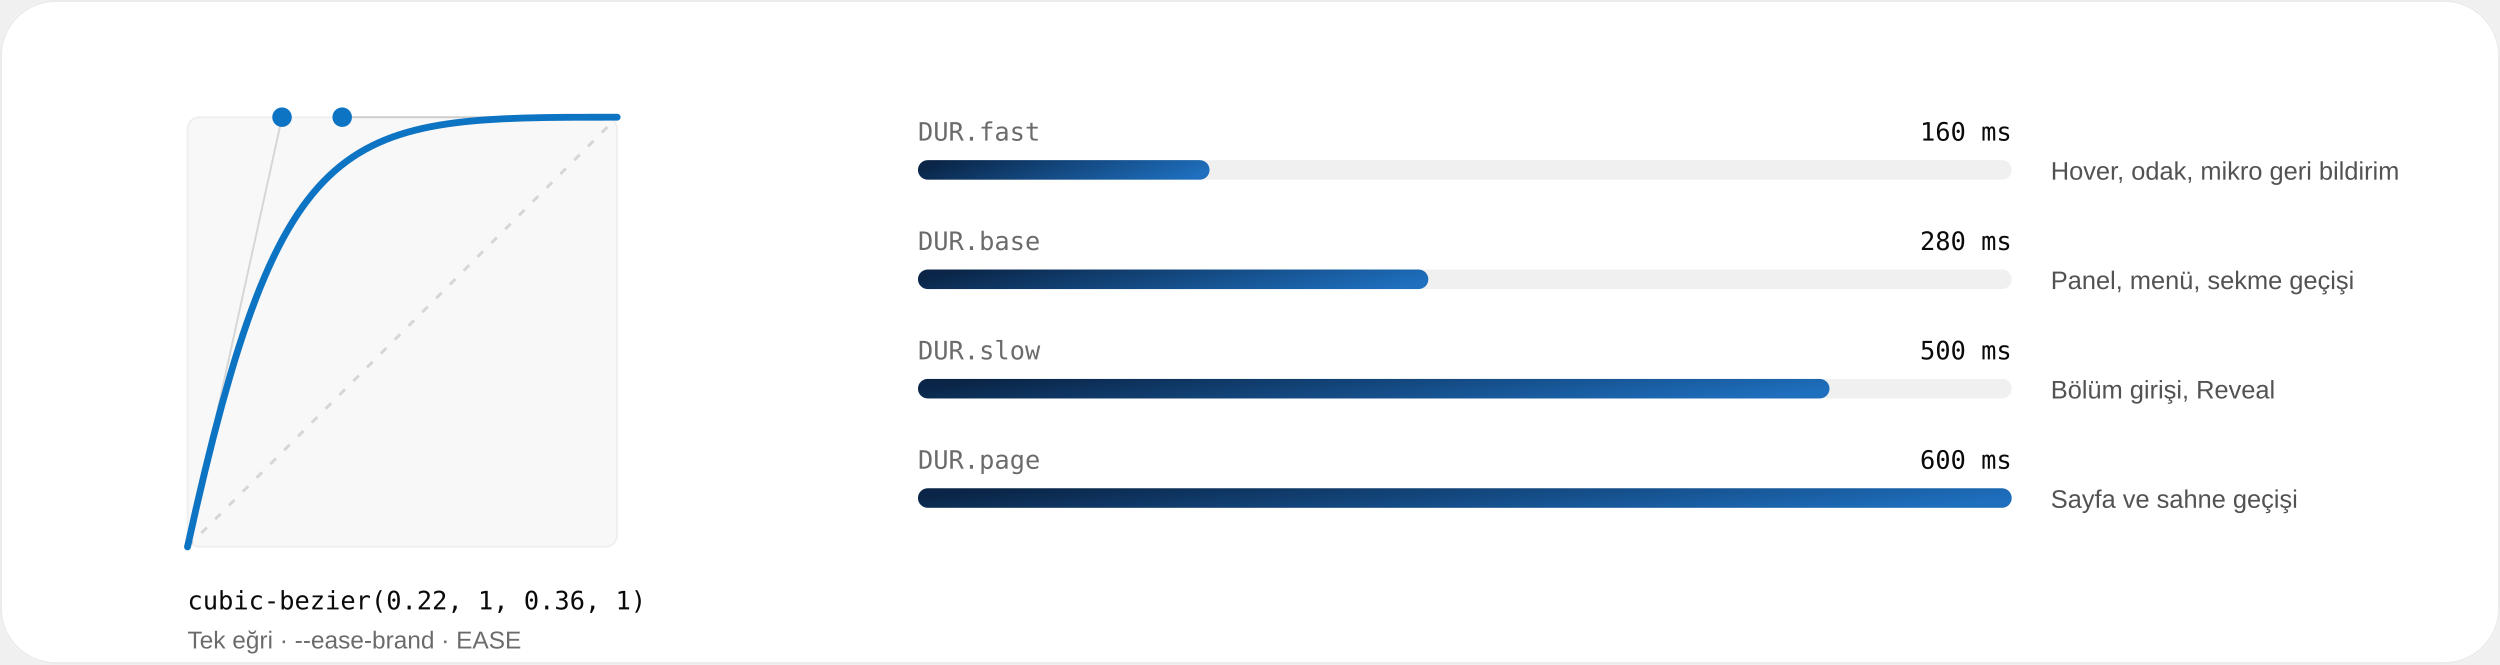
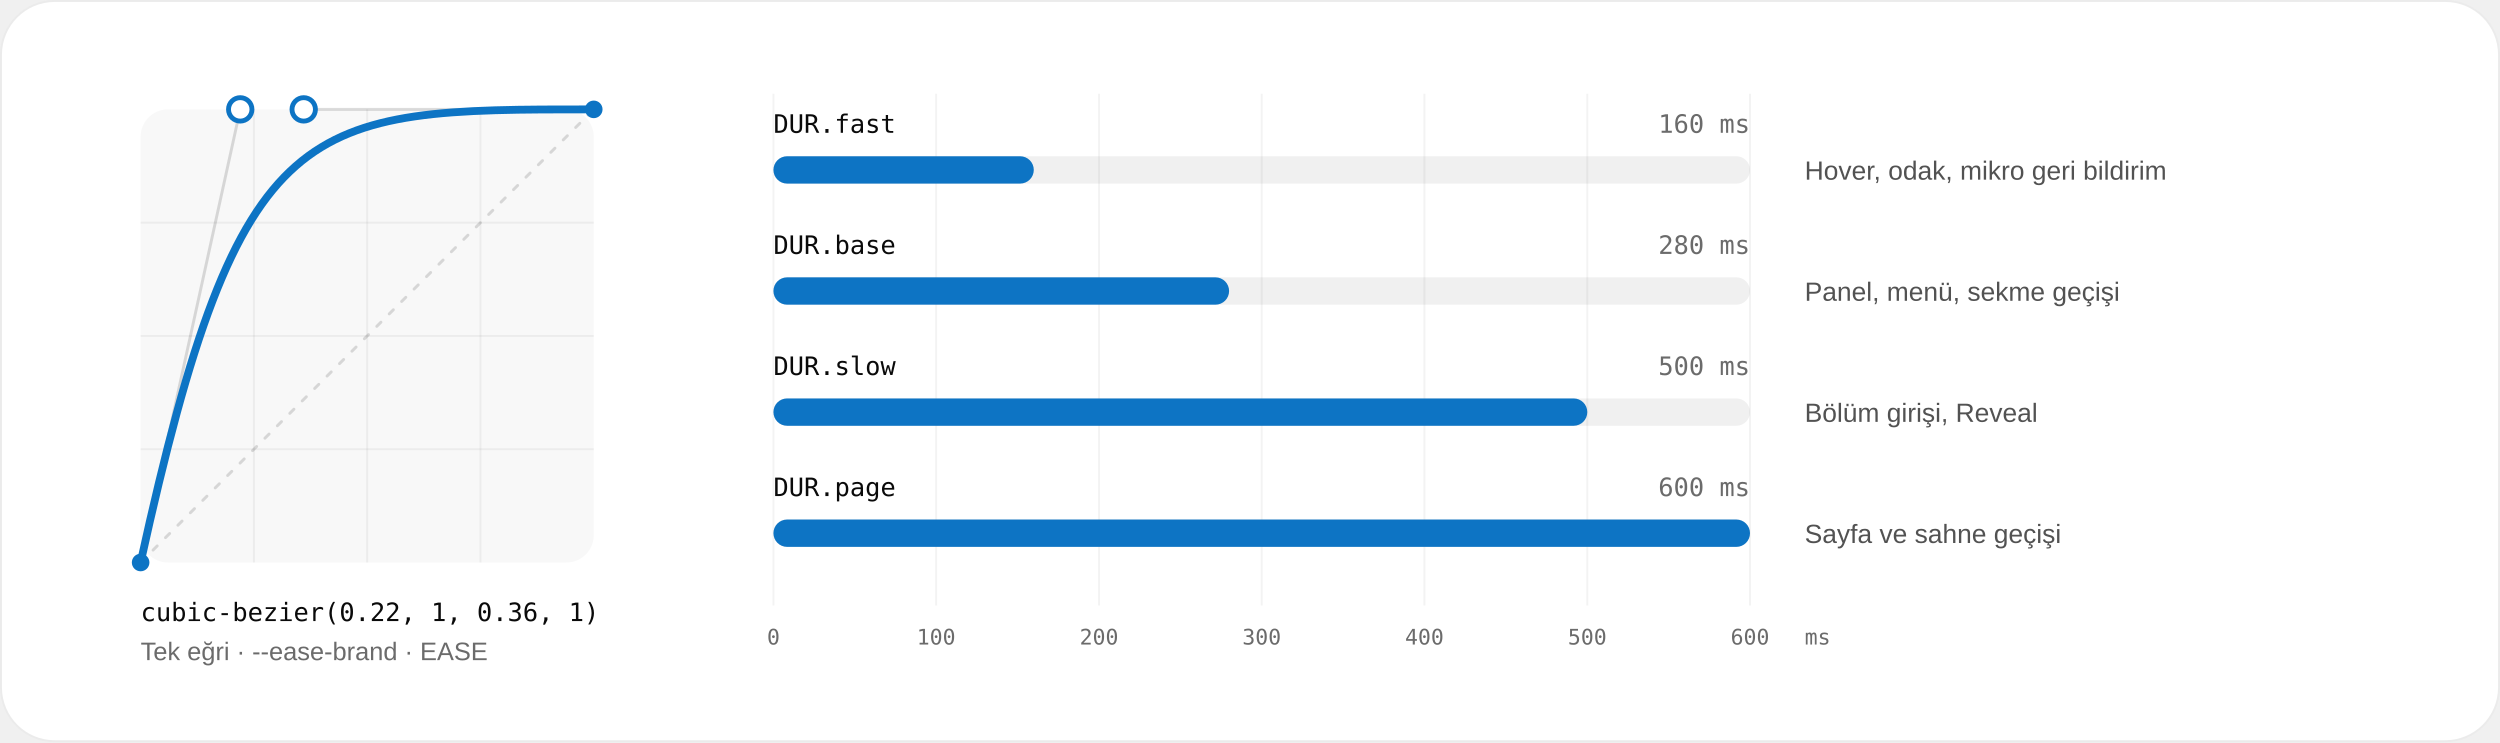
- <svg xmlns="http://www.w3.org/2000/svg" width="1280" height="340" viewBox="0 0 1280 340" role="img" aria-label="Marka eğrisi cubic-bezier(0.22, 1, 0.36, 1) ve süre tablosu">
-   <defs>
-     <linearGradient id="bar" x1="0.008" y1="0.413" x2="0.992" y2="0.587">
-       <stop offset="0%" stop-color="#0a2547" />
-       <stop offset="100%" stop-color="#1e6fbe" />
-     </linearGradient>
-   </defs>
-   <rect width="1280" height="340" rx="28" fill="#ffffff" />
-   <rect x="0.5" y="0.5" width="1279" height="339" rx="28" fill="none" stroke="rgb(0,0,0)" stroke-opacity="0.08" />
-   <rect x="96" y="60" width="220" height="220" rx="6" fill="rgb(0,0,0)" fill-opacity="0.03" stroke="rgb(0,0,0)" stroke-opacity="0.05" />
-   <path d="M 96.0 280.0 L 316.0 60.0" fill="none" stroke="rgb(0,0,0)" stroke-opacity="0.14" stroke-dasharray="4 6" stroke-width="1.5" />
-   <line x1="96" y1="280" x2="144.4" y2="60.0" stroke="rgb(0,0,0)" stroke-opacity="0.14" />
-   <line x1="316" y1="60" x2="175.2" y2="60.0" stroke="rgb(0,0,0)" stroke-opacity="0.14" />
-   <circle cx="144.4" cy="60.0" r="5" fill="#0d74c4" />
-   <circle cx="175.2" cy="60.0" r="5" fill="#0d74c4" />
-   <path d="M 96.0 280.0 C 144.4 60.0 175.2 60.0 316.0 60.0" fill="none" stroke="#0d74c4" stroke-width="3.5" stroke-linecap="round" />
-   <text x="96" y="312" font-family="ui-monospace, SFMono-Regular, Menlo, Consolas, monospace" font-size="13" fill="#0a0a0a">cubic-bezier(0.22, 1, 0.36, 1)</text>
-   <text x="96" y="332" font-family="-apple-system, BlinkMacSystemFont, 'Segoe UI', 'Helvetica Neue', Arial, sans-serif" font-size="12.5" fill="#6b6b6b">Tek eğri · --ease-brand · EASE</text>
-   <g transform="translate(470 72)">
-     <text font-family="ui-monospace, SFMono-Regular, Menlo, Consolas, monospace" font-size="13" fill="#6b6b6b">DUR.fast</text>
-     <text x="560" font-family="ui-monospace, SFMono-Regular, Menlo, Consolas, monospace" font-size="13" text-anchor="end" fill="#0a0a0a">160 ms</text>
-     <rect y="10" width="560" height="10" rx="5" fill="rgb(0,0,0)" fill-opacity="0.06" />
-     <rect y="10" width="149.3" height="10" rx="5" fill="url(#bar)" />
-     <text x="580" y="20" font-family="-apple-system, BlinkMacSystemFont, 'Segoe UI', 'Helvetica Neue', Arial, sans-serif" font-size="13" fill="#525252">Hover, odak, mikro geri bildirim</text>
+ <svg xmlns="http://www.w3.org/2000/svg" width="1280" height="380" viewBox="0 0 1280 380" role="img" aria-label="Marka eğrisi cubic-bezier(0.22, 1, 0.36, 1) ve süre tablosu: fast 160 ms, base 280 ms, slow 500 ms, page 600 ms">
+   <rect width="1280" height="380" rx="28" fill="#ffffff" />
+   <rect x="72" y="56" width="232" height="232" rx="14" fill="rgb(0,0,0)" fill-opacity="0.03" />
+   <g stroke="rgb(0,0,0)" stroke-opacity="0.05">
+     <line x1="130" y1="56" x2="130" y2="288" />
+     <line x1="72" y1="114" x2="304" y2="114" />
+     <line x1="188" y1="56" x2="188" y2="288" />
+     <line x1="72" y1="172" x2="304" y2="172" />
+     <line x1="246" y1="56" x2="246" y2="288" />
+     <line x1="72" y1="230" x2="304" y2="230" />
  </g>
-   <g transform="translate(470 128)">
-     <text font-family="ui-monospace, SFMono-Regular, Menlo, Consolas, monospace" font-size="13" fill="#6b6b6b">DUR.base</text>
-     <text x="560" font-family="ui-monospace, SFMono-Regular, Menlo, Consolas, monospace" font-size="13" text-anchor="end" fill="#0a0a0a">280 ms</text>
-     <rect y="10" width="560" height="10" rx="5" fill="rgb(0,0,0)" fill-opacity="0.06" />
-     <rect y="10" width="261.3" height="10" rx="5" fill="url(#bar)" />
-     <text x="580" y="20" font-family="-apple-system, BlinkMacSystemFont, 'Segoe UI', 'Helvetica Neue', Arial, sans-serif" font-size="13" fill="#525252">Panel, menü, sekme geçişi</text>
+   <path d="M 72.0 288.0 L 304.0 56.0" fill="none" stroke="rgb(0,0,0)" stroke-opacity="0.14" stroke-dasharray="3 6" stroke-width="1.5" stroke-linecap="round" />
+   <line x1="72" y1="288" x2="123.0" y2="56.0" stroke="rgb(0,0,0)" stroke-opacity="0.14" stroke-width="1.5" />
+   <line x1="304" y1="56" x2="155.5" y2="56.0" stroke="rgb(0,0,0)" stroke-opacity="0.14" stroke-width="1.5" />
+   <path d="M 72.0 288.0 C 123.0 56.0 155.5 56.0 304.0 56.0" fill="none" stroke="#0d74c4" stroke-width="4" stroke-linecap="round" />
+   <circle cx="123.0" cy="56.0" r="6" fill="#ffffff" stroke="#0d74c4" stroke-width="2.5" />
+   <circle cx="155.5" cy="56.0" r="6" fill="#ffffff" stroke="#0d74c4" stroke-width="2.5" />
+   <circle cx="72" cy="288" r="4.5" fill="#0d74c4" />
+   <circle cx="304" cy="56" r="4.5" fill="#0d74c4" />
+   <text x="72" y="318" font-family="ui-monospace, SFMono-Regular, Menlo, Consolas, monospace" font-size="13" fill="#0a0a0a">cubic-bezier(0.22, 1, 0.36, 1)</text>
+   <text x="72" y="338" font-family="-apple-system, BlinkMacSystemFont, 'Segoe UI', 'Helvetica Neue', Arial, sans-serif" font-size="13" fill="#6b6b6b">Tek eğri  ·  --ease-brand  ·  EASE</text>
+   <line x1="396" y1="48" x2="396" y2="310" stroke="rgb(0,0,0)" stroke-opacity="0.05" />
+   <text x="396" y="330" text-anchor="middle" font-family="ui-monospace, SFMono-Regular, Menlo, Consolas, monospace" font-size="11" fill="#6b6b6b">0</text>
+   <line x1="479.3" y1="48" x2="479.3" y2="310" stroke="rgb(0,0,0)" stroke-opacity="0.05" />
+   <text x="479.3" y="330" text-anchor="middle" font-family="ui-monospace, SFMono-Regular, Menlo, Consolas, monospace" font-size="11" fill="#6b6b6b">100</text>
+   <line x1="562.7" y1="48" x2="562.7" y2="310" stroke="rgb(0,0,0)" stroke-opacity="0.05" />
+   <text x="562.7" y="330" text-anchor="middle" font-family="ui-monospace, SFMono-Regular, Menlo, Consolas, monospace" font-size="11" fill="#6b6b6b">200</text>
+   <line x1="646" y1="48" x2="646" y2="310" stroke="rgb(0,0,0)" stroke-opacity="0.05" />
+   <text x="646" y="330" text-anchor="middle" font-family="ui-monospace, SFMono-Regular, Menlo, Consolas, monospace" font-size="11" fill="#6b6b6b">300</text>
+   <line x1="729.3" y1="48" x2="729.3" y2="310" stroke="rgb(0,0,0)" stroke-opacity="0.05" />
+   <text x="729.3" y="330" text-anchor="middle" font-family="ui-monospace, SFMono-Regular, Menlo, Consolas, monospace" font-size="11" fill="#6b6b6b">400</text>
+   <line x1="812.7" y1="48" x2="812.7" y2="310" stroke="rgb(0,0,0)" stroke-opacity="0.05" />
+   <text x="812.7" y="330" text-anchor="middle" font-family="ui-monospace, SFMono-Regular, Menlo, Consolas, monospace" font-size="11" fill="#6b6b6b">500</text>
+   <line x1="896" y1="48" x2="896" y2="310" stroke="rgb(0,0,0)" stroke-opacity="0.05" />
+   <text x="896" y="330" text-anchor="middle" font-family="ui-monospace, SFMono-Regular, Menlo, Consolas, monospace" font-size="11" fill="#6b6b6b">600</text>
+   <text x="924" y="330" font-family="ui-monospace, SFMono-Regular, Menlo, Consolas, monospace" font-size="11" fill="#6b6b6b">ms</text>
+   <g transform="translate(396 56)">
+     <text y="12" font-family="ui-monospace, SFMono-Regular, Menlo, Consolas, monospace" font-size="13" fill="#0a0a0a">DUR.fast</text>
+     <text x="500" y="12" font-family="ui-monospace, SFMono-Regular, Menlo, Consolas, monospace" font-size="13" text-anchor="end" fill="#6b6b6b">160 ms</text>
+     <rect y="24" width="500" height="14" rx="7" fill="rgb(0,0,0)" fill-opacity="0.06" />
+     <rect y="24" width="133.3" height="14" rx="7" fill="#0d74c4" />
+     <text x="528" y="36" font-family="-apple-system, BlinkMacSystemFont, 'Segoe UI', 'Helvetica Neue', Arial, sans-serif" font-size="13.5" fill="#525252">Hover, odak, mikro geri bildirim</text>
  </g>
-   <g transform="translate(470 184)">
-     <text font-family="ui-monospace, SFMono-Regular, Menlo, Consolas, monospace" font-size="13" fill="#6b6b6b">DUR.slow</text>
-     <text x="560" font-family="ui-monospace, SFMono-Regular, Menlo, Consolas, monospace" font-size="13" text-anchor="end" fill="#0a0a0a">500 ms</text>
-     <rect y="10" width="560" height="10" rx="5" fill="rgb(0,0,0)" fill-opacity="0.06" />
-     <rect y="10" width="466.7" height="10" rx="5" fill="url(#bar)" />
-     <text x="580" y="20" font-family="-apple-system, BlinkMacSystemFont, 'Segoe UI', 'Helvetica Neue', Arial, sans-serif" font-size="13" fill="#525252">Bölüm girişi, Reveal</text>
+   <g transform="translate(396 118)">
+     <text y="12" font-family="ui-monospace, SFMono-Regular, Menlo, Consolas, monospace" font-size="13" fill="#0a0a0a">DUR.base</text>
+     <text x="500" y="12" font-family="ui-monospace, SFMono-Regular, Menlo, Consolas, monospace" font-size="13" text-anchor="end" fill="#6b6b6b">280 ms</text>
+     <rect y="24" width="500" height="14" rx="7" fill="rgb(0,0,0)" fill-opacity="0.06" />
+     <rect y="24" width="233.3" height="14" rx="7" fill="#0d74c4" />
+     <text x="528" y="36" font-family="-apple-system, BlinkMacSystemFont, 'Segoe UI', 'Helvetica Neue', Arial, sans-serif" font-size="13.5" fill="#525252">Panel, menü, sekme geçişi</text>
  </g>
-   <g transform="translate(470 240)">
-     <text font-family="ui-monospace, SFMono-Regular, Menlo, Consolas, monospace" font-size="13" fill="#6b6b6b">DUR.page</text>
-     <text x="560" font-family="ui-monospace, SFMono-Regular, Menlo, Consolas, monospace" font-size="13" text-anchor="end" fill="#0a0a0a">600 ms</text>
-     <rect y="10" width="560" height="10" rx="5" fill="rgb(0,0,0)" fill-opacity="0.06" />
-     <rect y="10" width="560.0" height="10" rx="5" fill="url(#bar)" />
-     <text x="580" y="20" font-family="-apple-system, BlinkMacSystemFont, 'Segoe UI', 'Helvetica Neue', Arial, sans-serif" font-size="13" fill="#525252">Sayfa ve sahne geçişi</text>
+   <g transform="translate(396 180)">
+     <text y="12" font-family="ui-monospace, SFMono-Regular, Menlo, Consolas, monospace" font-size="13" fill="#0a0a0a">DUR.slow</text>
+     <text x="500" y="12" font-family="ui-monospace, SFMono-Regular, Menlo, Consolas, monospace" font-size="13" text-anchor="end" fill="#6b6b6b">500 ms</text>
+     <rect y="24" width="500" height="14" rx="7" fill="rgb(0,0,0)" fill-opacity="0.06" />
+     <rect y="24" width="416.7" height="14" rx="7" fill="#0d74c4" />
+     <text x="528" y="36" font-family="-apple-system, BlinkMacSystemFont, 'Segoe UI', 'Helvetica Neue', Arial, sans-serif" font-size="13.5" fill="#525252">Bölüm girişi, Reveal</text>
  </g>
+   <g transform="translate(396 242)">
+     <text y="12" font-family="ui-monospace, SFMono-Regular, Menlo, Consolas, monospace" font-size="13" fill="#0a0a0a">DUR.page</text>
+     <text x="500" y="12" font-family="ui-monospace, SFMono-Regular, Menlo, Consolas, monospace" font-size="13" text-anchor="end" fill="#6b6b6b">600 ms</text>
+     <rect y="24" width="500" height="14" rx="7" fill="rgb(0,0,0)" fill-opacity="0.06" />
+     <rect y="24" width="500.0" height="14" rx="7" fill="#0d74c4" />
+     <text x="528" y="36" font-family="-apple-system, BlinkMacSystemFont, 'Segoe UI', 'Helvetica Neue', Arial, sans-serif" font-size="13.5" fill="#525252">Sayfa ve sahne geçişi</text>
+   </g>
+   <rect x="0.5" y="0.5" width="1279" height="379" rx="27.5" fill="none" stroke="rgb(0,0,0)" stroke-opacity="0.08" />
</svg>
